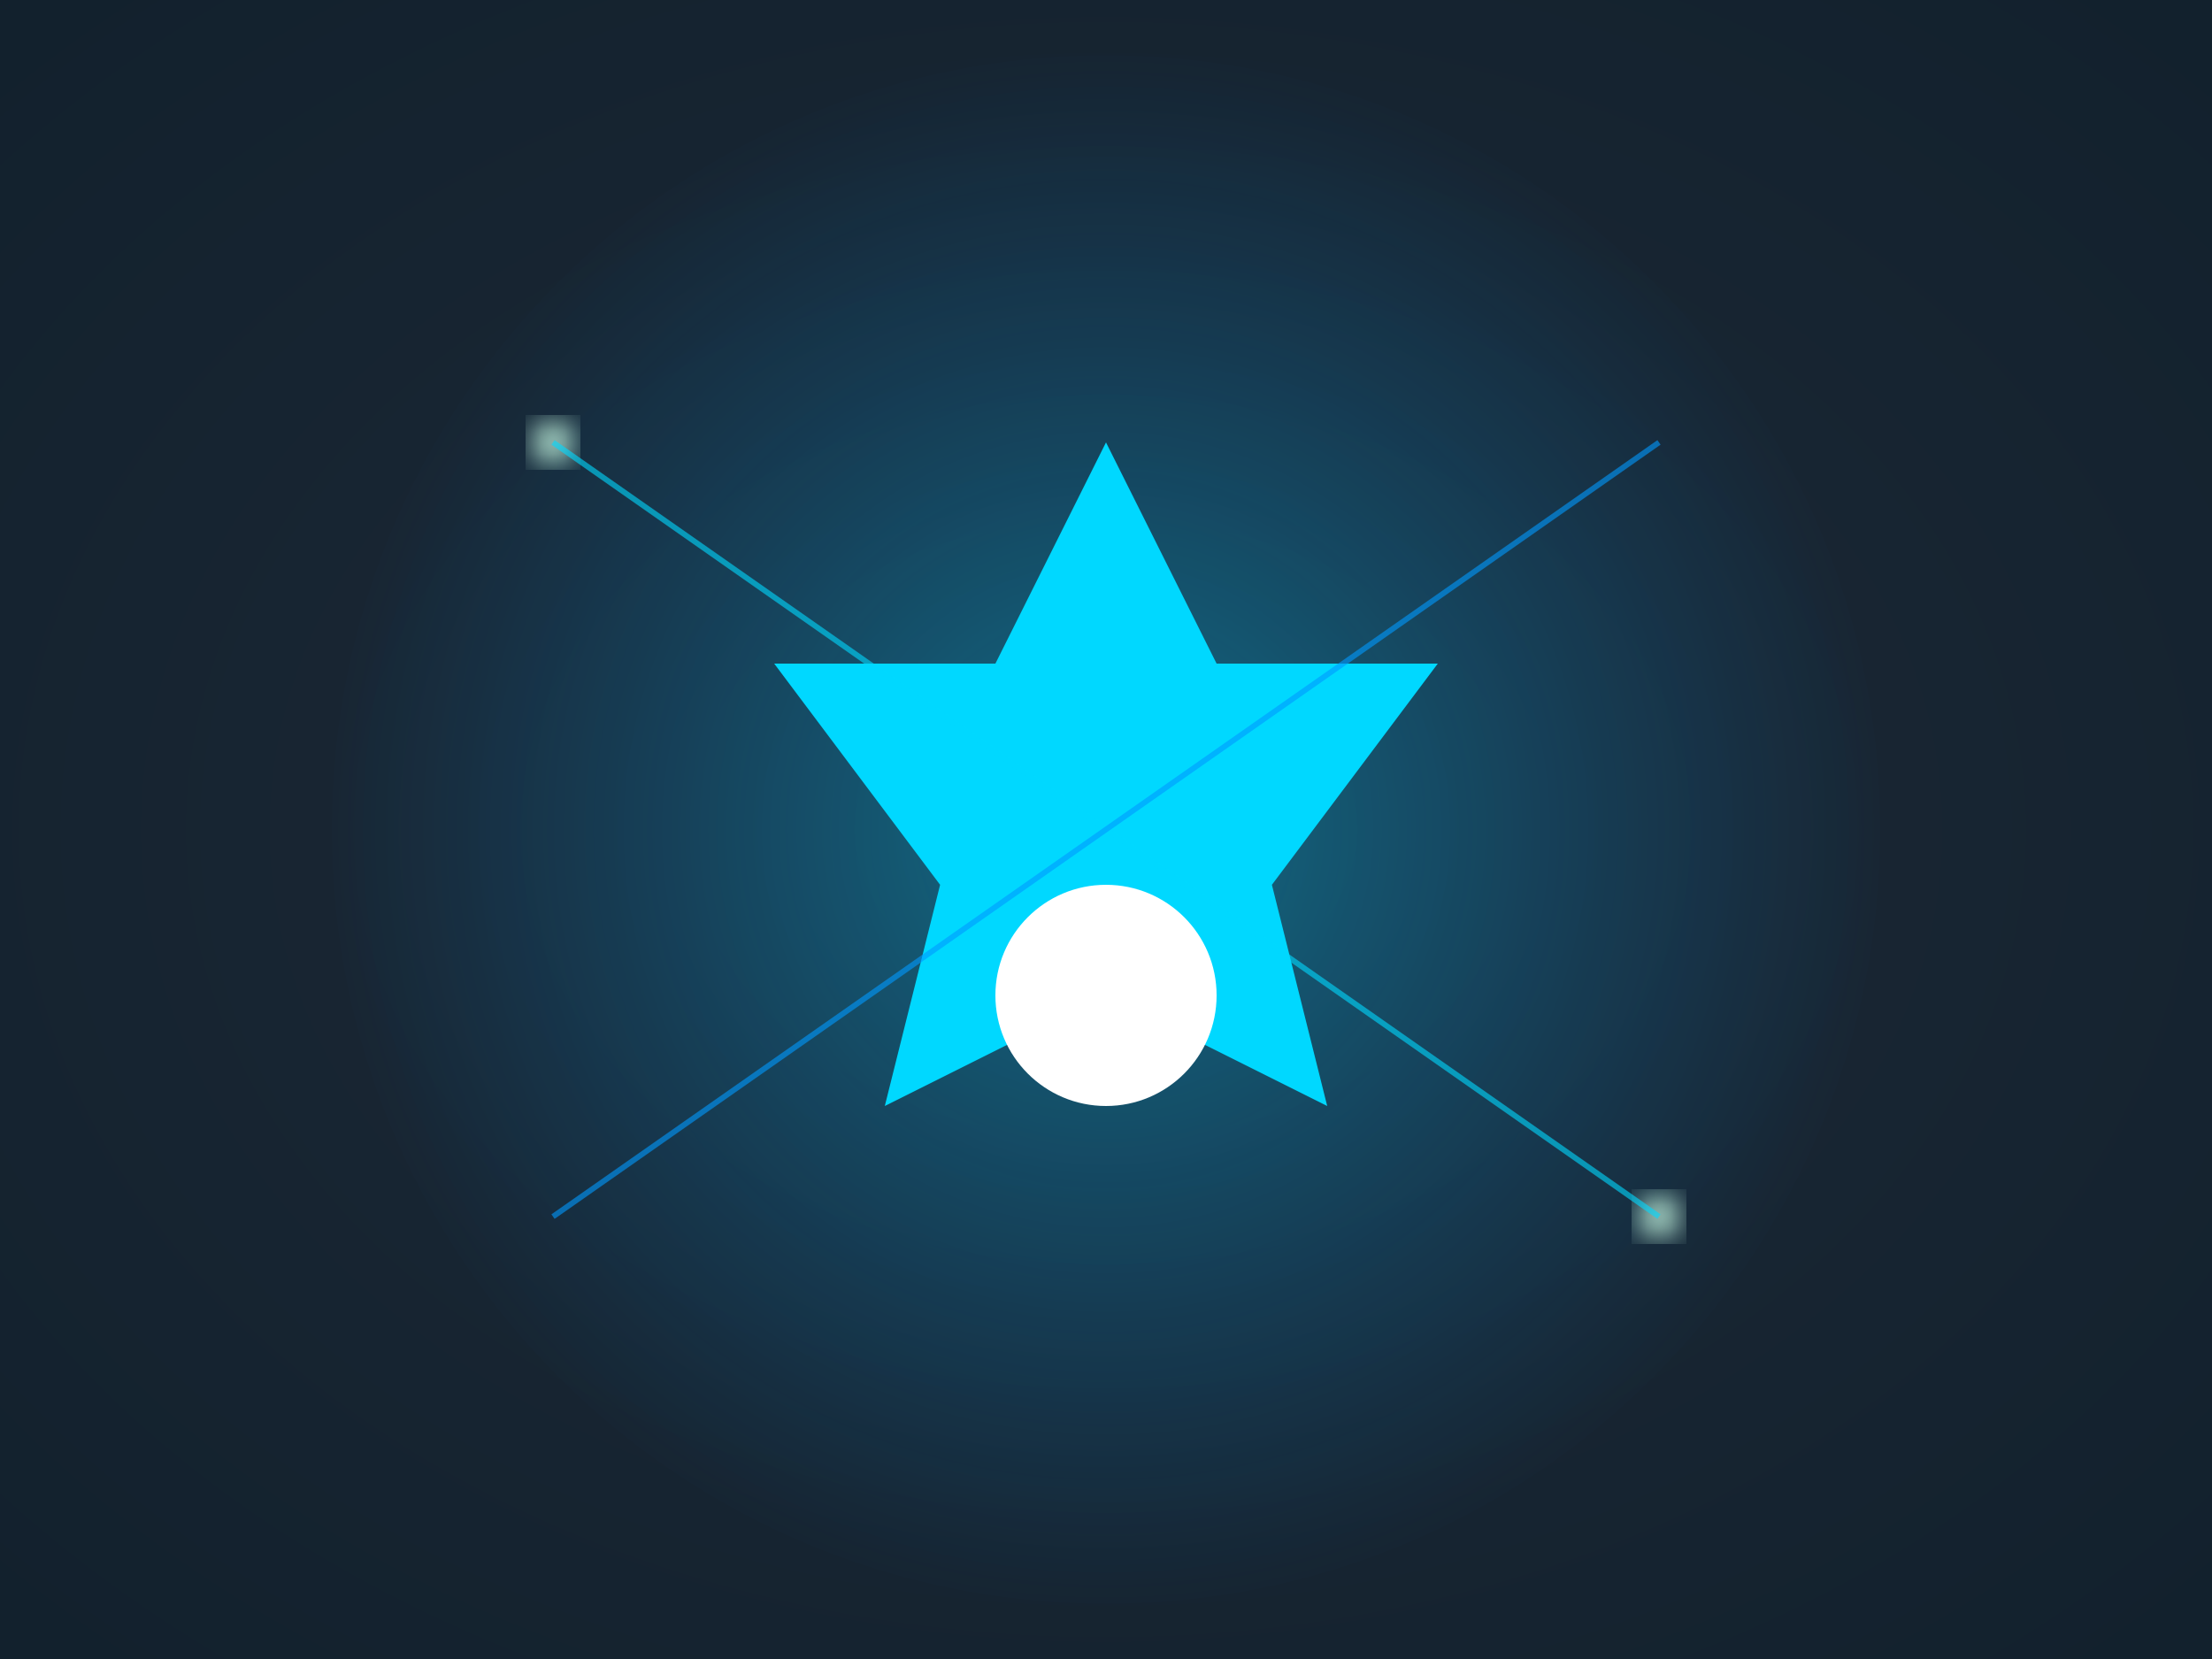
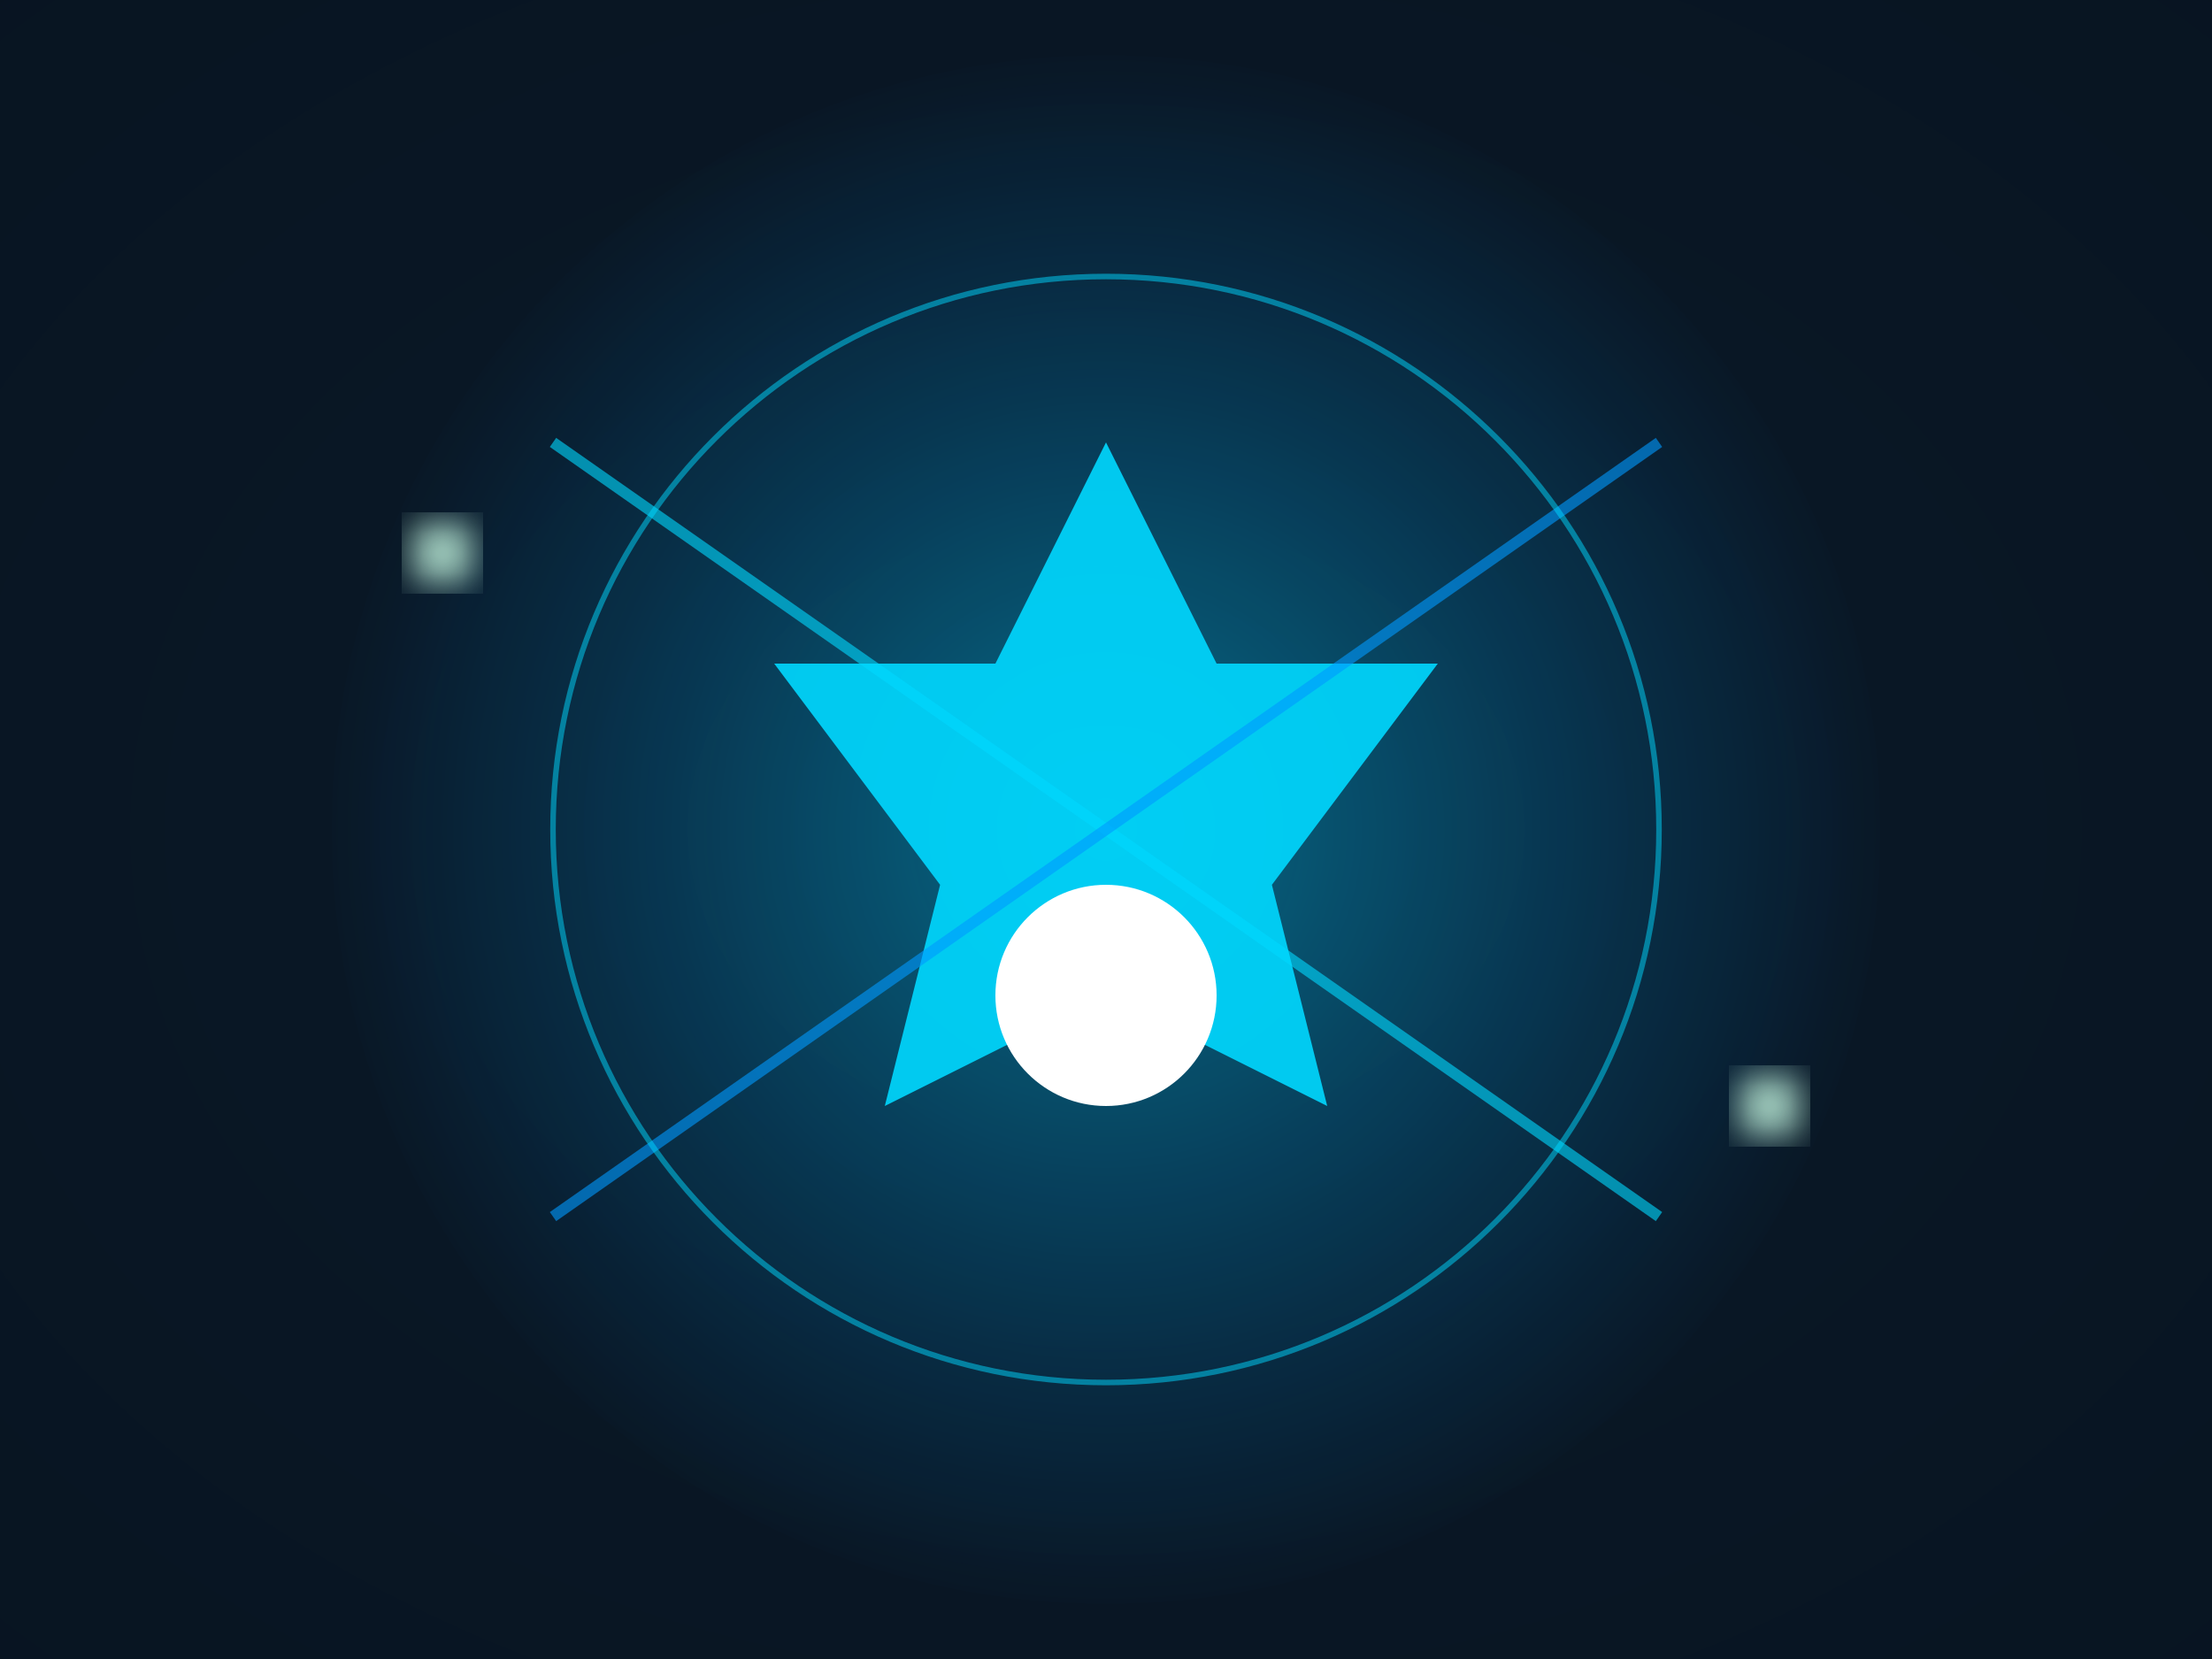
<svg xmlns="http://www.w3.org/2000/svg" viewBox="0 0 400 300" width="400" height="300" preserveAspectRatio="xMidYMid meet">
  <defs>
-     <radialGradient id="k8sBgGradient" cx="50%" cy="50%" r="75%">
-       <stop offset="0%" stop-color="#1e2a38" />
-       <stop offset="100%" stop-color="#11202c" />
+     <radialGradient id="k8sEnhancedBg" cx="50%" cy="50%" r="75%">
+       <stop offset="0%" stop-color="#0a1a29" />
+       <stop offset="100%" stop-color="#081421" />
    </radialGradient>
-     <radialGradient id="k8sGlow" cx="50%" cy="50%" r="50%">
-       <stop offset="0%" stop-color="#00d8ff" stop-opacity="0.8" />
+     <radialGradient id="k8sEnhancedGlow" cx="50%" cy="50%" r="50%">
+       <stop offset="0%" stop-color="#00d8ff" stop-opacity="0.9" />
      <stop offset="100%" stop-color="#0099ff" stop-opacity="0" />
    </radialGradient>
-     <filter id="particleGlow">
-       <feGaussianBlur in="SourceGraphic" stdDeviation="3" />
+     <filter id="enhancedParticleGlow">
+       <feGaussianBlur in="SourceGraphic" stdDeviation="4" />
      <feColorMatrix type="matrix" values="0 0 0 0 0.6 0 0 0 0 1 0 0 0 0 0.8 0 0 0 1 0" />
    </filter>
-     <filter id="softBlur" x="-20%" y="-20%" width="140%" height="140%">
+     <filter id="softEnhancedBlur" x="-20%" y="-20%" width="140%" height="140%">
      <feGaussianBlur in="SourceGraphic" stdDeviation="8" />
    </filter>
  </defs>
-   <rect x="0" y="0" width="400" height="300" fill="url(#k8sBgGradient)" />
-   <circle cx="200" cy="150" r="140" fill="url(#k8sGlow)" opacity="0.5">
+   <rect x="0" y="0" width="400" height="300" fill="url(#k8sEnhancedBg)" />
+   <circle cx="200" cy="150" r="140" fill="url(#k8sEnhancedGlow)" opacity="0.5">
    <animate attributeName="r" values="140;160;140" dur="4.236s" repeatCount="indefinite" />
-     <animate attributeName="opacity" values="0.5;0.7;0.5" dur="4.236s" repeatCount="indefinite" />
+     <animate attributeName="opacity" values="0.5;0.8;0.5" dur="4.236s" repeatCount="indefinite" />
  </circle>
  <g transform="translate(100, 80)">
-     <polygon points="100,0 120,40 160,40 130,80 140,120 100,100 60,120 70,80 40,40 80,40" fill="#00d8ff">
+     <polygon points="100,0 120,40 160,40 130,80 140,120 100,100 60,120 70,80 40,40 80,40" fill="#00d8ff" opacity="0.9">
      <animateTransform attributeName="transform" type="rotate" from="0 100 100" to="360 100 100" dur="6.854s" repeatCount="indefinite" />
    </polygon>
    <circle cx="100" cy="100" r="20" fill="#ffffff" />
  </g>
-   <circle cx="100" cy="80" r="4" fill="#00d8ff" filter="url(#particleGlow)">
-     <animate attributeName="cx" values="100;300;100" dur="6.854s" repeatCount="indefinite" />
-     <animate attributeName="cy" values="80;220;80" dur="6.854s" repeatCount="indefinite" />
+   <circle cx="80" cy="100" r="6" fill="#00d8ff" filter="url(#enhancedParticleGlow)">
+     <animate attributeName="cx" values="80;320;80" dur="8.236s" repeatCount="indefinite" />
+     <animate attributeName="cy" values="100;180;100" dur="8.236s" repeatCount="indefinite" />
  </circle>
-   <circle cx="300" cy="220" r="4" fill="#0099ff" filter="url(#particleGlow)">
-     <animate attributeName="cx" values="300;100;300" dur="6.854s" repeatCount="indefinite" />
-     <animate attributeName="cy" values="220;80;220" dur="6.854s" repeatCount="indefinite" />
+   <circle cx="320" cy="200" r="6" fill="#0099ff" filter="url(#enhancedParticleGlow)">
+     <animate attributeName="cx" values="320;80;320" dur="8.236s" repeatCount="indefinite" />
+     <animate attributeName="cy" values="200;120;200" dur="8.236s" repeatCount="indefinite" />
  </circle>
-   <line x1="100" y1="80" x2="300" y2="220" stroke="#00d8ff" stroke-width="1" opacity="0.6">
+   <line x1="100" y1="80" x2="300" y2="220" stroke="#00d8ff" stroke-width="2" opacity="0.6">
    <animate attributeName="opacity" values="0.6;1;0.6" dur="4.236s" repeatCount="indefinite" />
  </line>
-   <line x1="300" y1="80" x2="100" y2="220" stroke="#0099ff" stroke-width="1" opacity="0.6">
+   <line x1="300" y1="80" x2="100" y2="220" stroke="#0099ff" stroke-width="2" opacity="0.6">
    <animate attributeName="opacity" values="0.6;1;0.6" dur="4.236s" repeatCount="indefinite" />
  </line>
+   <circle cx="200" cy="150" r="100" fill="none" stroke="#00d8ff" stroke-width="1" opacity="0.5">
+     <animateTransform attributeName="transform" type="rotate" from="0 200 150" to="360 200 150" dur="10.854s" repeatCount="indefinite" />
+   </circle>
</svg>
